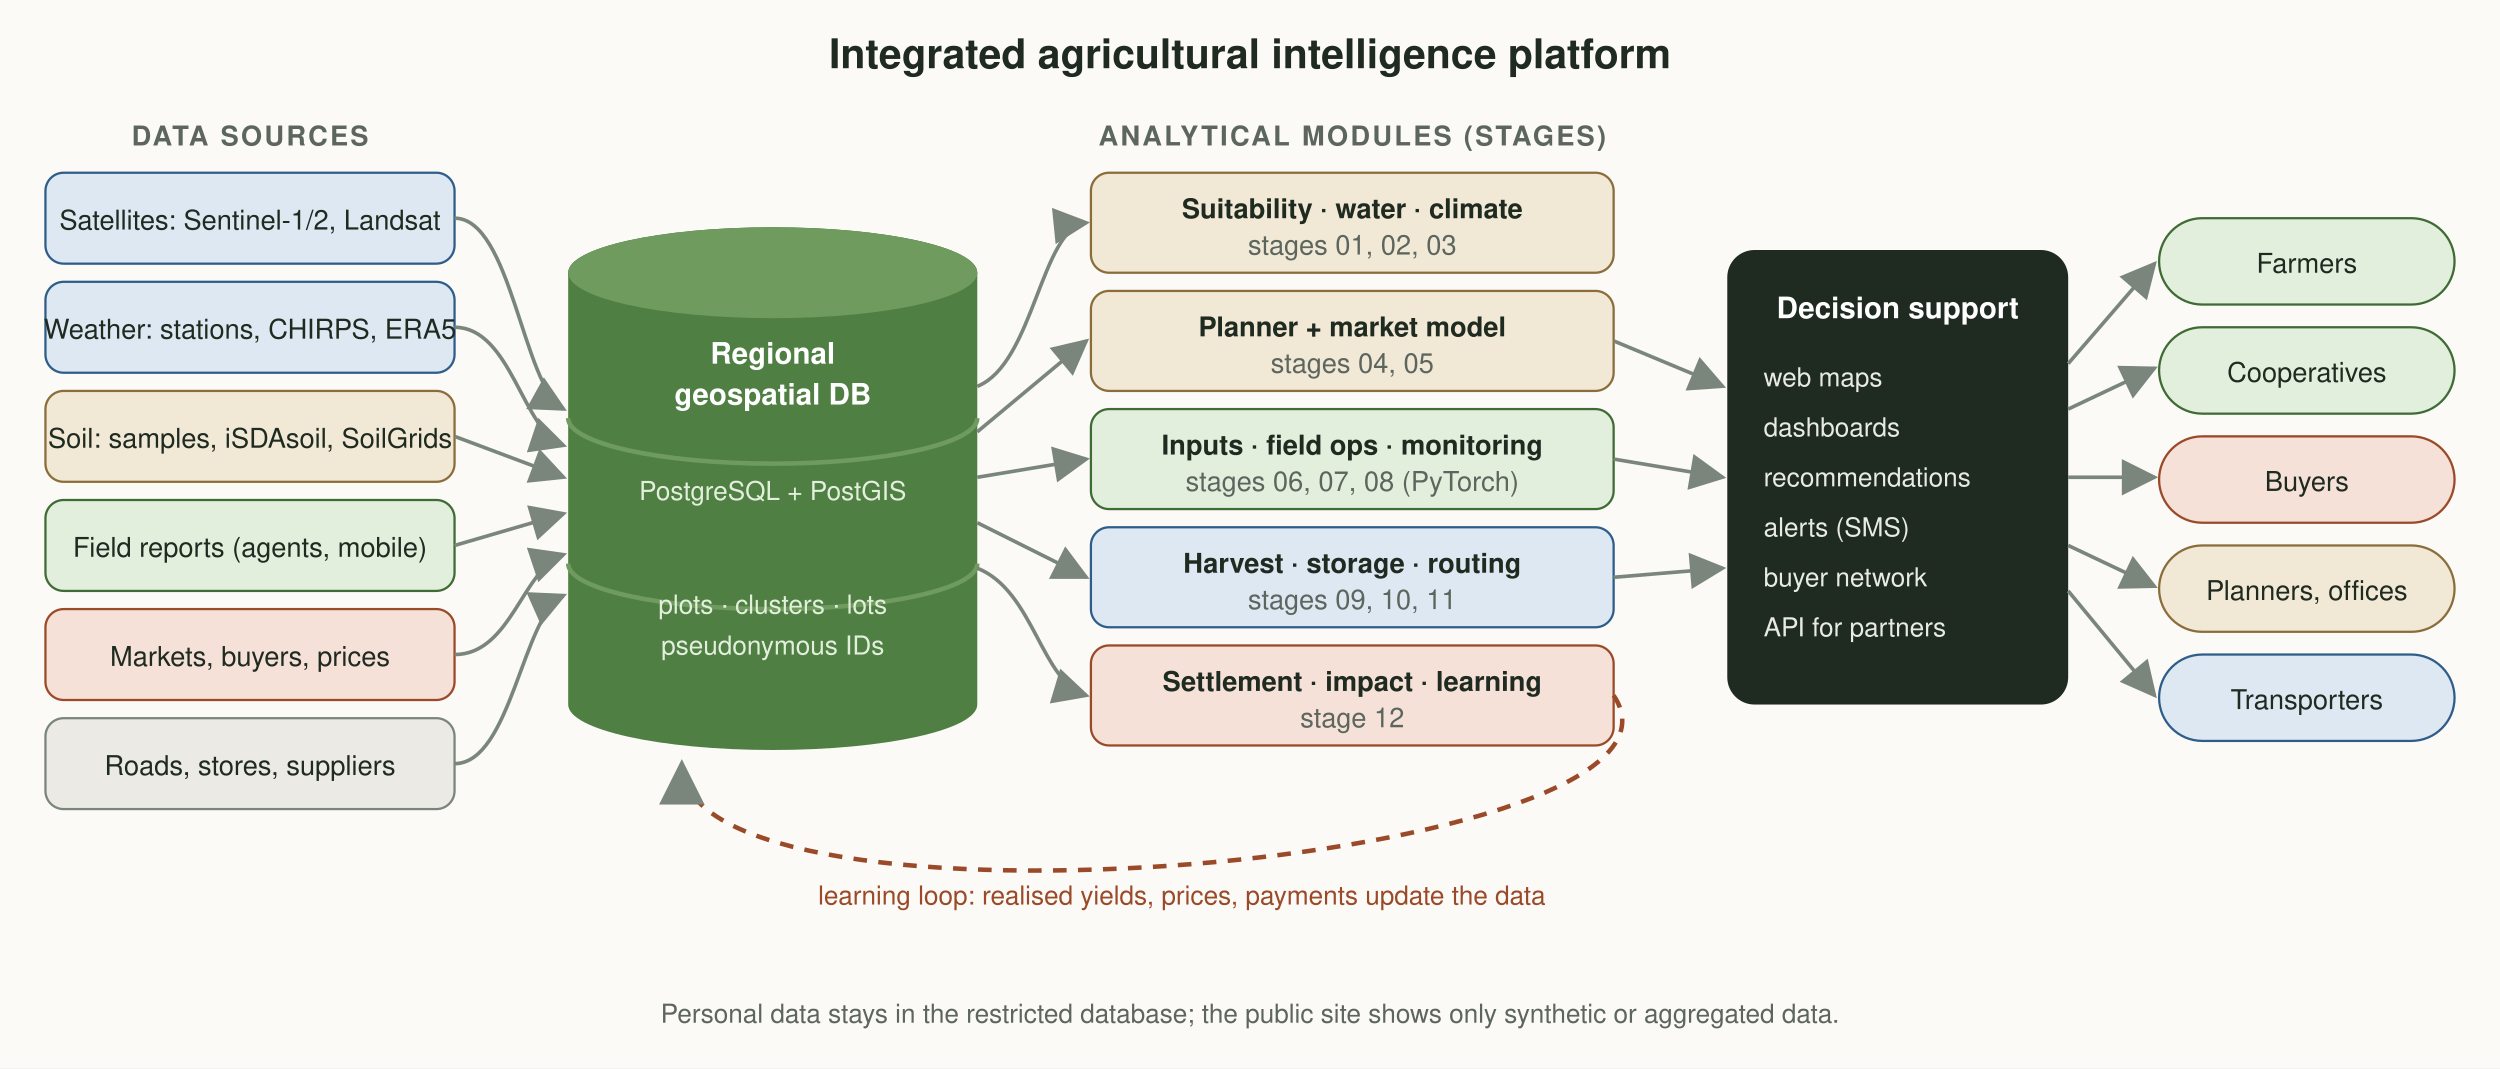
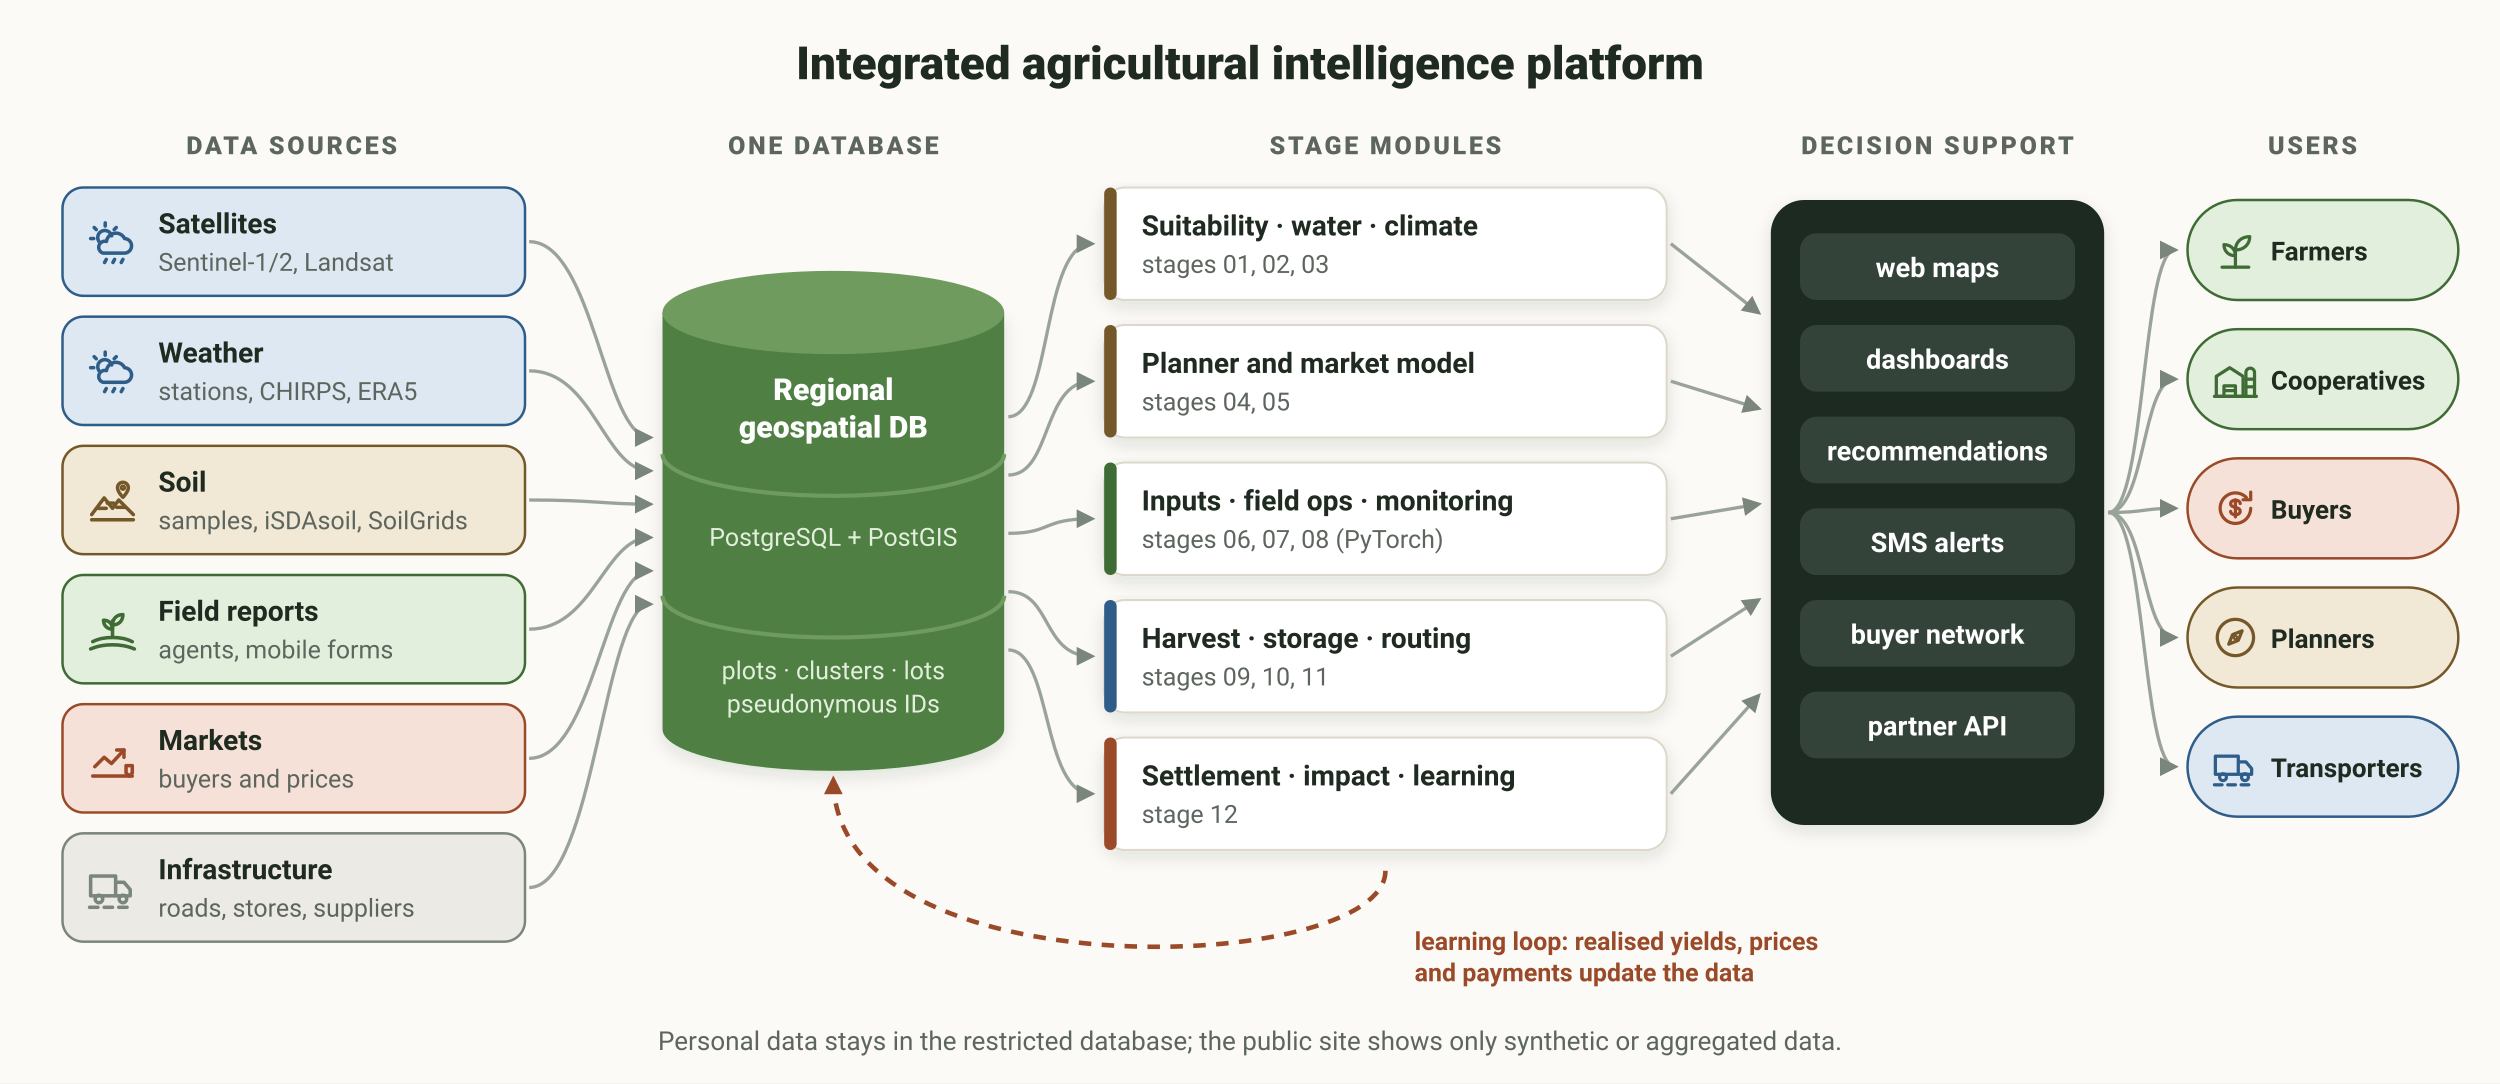
- <svg xmlns="http://www.w3.org/2000/svg" viewBox="0 0 1100 470" font-family="Helvetica, Arial, sans-serif">
-   <rect width="1100" height="470" fill="#fbfaf6" />
+ <svg xmlns="http://www.w3.org/2000/svg" viewBox="0 0 1200 520" font-family="system-ui, -apple-system, &quot;Segoe UI&quot;, Roboto, Arial, sans-serif" role="img" aria-labelledby="t d">
  <defs>
-     <marker id="a" markerWidth="10" markerHeight="10" refX="9" refY="5" orient="auto">
-       <path d="M0,0 L10,5 L0,10 z" fill="#7a857b" />
-     </marker>
+     <style>.s{fill:none;stroke:currentColor;stroke-width:1.7;stroke-linecap:round;stroke-linejoin:round} text{fill:#1f2a20} .m{fill:#5d665e}</style>
+     <filter id="sh" x="-10%" y="-10%" width="120%" height="140%">
+       <feDropShadow dx="0" dy="3" stdDeviation="4" flood-color="#1f2a20" flood-opacity=".12" />
+     </filter>
+     <marker id="ah-plan" viewBox="0 0 10 10" refX="8" refY="5" markerWidth="9" markerHeight="9" markerUnits="userSpaceOnUse" orient="auto-start-reverse">
+       <path d="M0 0L10 5L0 10z" fill="#74582a" />
+     </marker>
+     <marker id="ah-produce" viewBox="0 0 10 10" refX="8" refY="5" markerWidth="9" markerHeight="9" markerUnits="userSpaceOnUse" orient="auto-start-reverse">
+       <path d="M0 0L10 5L0 10z" fill="#3f6b34" />
+     </marker>
+     <marker id="ah-move" viewBox="0 0 10 10" refX="8" refY="5" markerWidth="9" markerHeight="9" markerUnits="userSpaceOnUse" orient="auto-start-reverse">
+       <path d="M0 0L10 5L0 10z" fill="#2f5d8a" />
+     </marker>
+     <marker id="ah-sell" viewBox="0 0 10 10" refX="8" refY="5" markerWidth="9" markerHeight="9" markerUnits="userSpaceOnUse" orient="auto-start-reverse">
+       <path d="M0 0L10 5L0 10z" fill="#9a4a28" />
+     </marker>
+     <marker id="ah-grey" viewBox="0 0 10 10" refX="8" refY="5" markerWidth="9" markerHeight="9" markerUnits="userSpaceOnUse" orient="auto-start-reverse">
+       <path d="M0 0L10 5L0 10z" fill="#7a857b" />
+     </marker>
+     <symbol id="i-01" viewBox="0 0 24 24">
+       <g class="s">
+         <path d="M2 19l6-8 4 5 3-4 7 7" />
+         <path d="M5 16h4M9.5 13.5h3M14 15.5h4" />
+         <path d="M2 21.5h20" />
+         <path d="M17 3.5a2.6 2.6 0 0 1 2.6 2.6c0 2-2.6 4.6-2.6 4.6s-2.6-2.6-2.6-4.6A2.6 2.6 0 0 1 17 3.5z" />
+         <circle cx="17" cy="6.1" r=".7" />
+       </g>
+     </symbol>
+     <symbol id="i-03" viewBox="0 0 24 24">
+       <g class="s">
+         <path d="M8.5 4.5V3M4.2 6.2l-1-1M3 10.5H1.5M12.8 6.2l1-1" />
+         <path d="M5.4 11.8a3.4 3.4 0 1 1 6.2-2.6" />
+         <path d="M7.5 17.5h10a3.5 3.5 0 0 0 .3-7 4.6 4.6 0 0 0-8.7 1.4 2.8 2.8 0 0 0-1.6 5.6z" />
+         <path d="M9 20.5l-.8 1.5M13 20.5l-.8 1.5M17 20.5l-.8 1.5" />
+       </g>
+     </symbol>
+     <symbol id="i-04" viewBox="0 0 24 24">
+       <g class="s">
+         <rect x="2.5" y="4" width="14" height="16" rx="2" />
+         <path d="M2.5 9.5h14M2.5 15h14M9.5 4v16" />
+         <path d="M19.5 21v-6" />
+         <path d="M19.5 15c0-2.2 1.3-3.5 3-3.5 0 2.2-1.3 3.5-3 3.5z" />
+         <path d="M19.5 17c0-1.8-1.1-2.8-2.5-2.8 0 1.8 1.1 2.8 2.5 2.8z" />
+       </g>
+     </symbol>
+     <symbol id="i-05" viewBox="0 0 24 24">
+       <g class="s">
+         <path d="M2.5 20.5h19" />
+         <path d="M3.5 16l4.5-4.5 3.5 3 6-6.5" />
+         <path d="M14 8h3.5v3.5" />
+         <path d="M18.5 15.5h3v3.5l-1.5 1.5-1.5-1.5z" />
+       </g>
+     </symbol>
+     <symbol id="i-07" viewBox="0 0 24 24">
+       <g class="s">
+         <path d="M12 15V8" />
+         <path d="M12 10c0-3 2-5 5-5 0 3-2 5-5 5z" />
+         <path d="M12 12c0-2.6-1.8-4.3-4.3-4.3 0 2.6 1.8 4.3 4.3 4.3z" />
+         <path d="M2.5 18c3-1.5 6-2 9.5-2s6.5.5 9.5 2" />
+         <path d="M1.5 21.5c3.5-1.5 7-2 10.5-2s7 .5 10.5 2" />
+       </g>
+     </symbol>
+     <symbol id="i-08" viewBox="0 0 24 24">
+       <g class="s">
+         <g transform="rotate(-45 13 10)">
+           <rect x="11.2" y="8.2" width="3.6" height="3.6" rx=".7" />
+           <rect x="5" y="8.5" width="4.4" height="3" rx=".4" />
+           <rect x="16.6" y="8.5" width="4.4" height="3" rx=".4" />
+           <path d="M9.4 10h1.8M14.8 10h1.8M13 11.8v2" />
+         </g>
+         <path d="M3.5 16.5a4 4 0 0 0 4 4M3.5 13a7.5 7.5 0 0 0 7.5 7.5" />
+       </g>
+     </symbol>
+     <symbol id="i-10" viewBox="0 0 24 24">
+       <g class="s">
+         <path d="M2 10.5l7-4.5 7 4.5V21H2z" />
+         <path d="M6 21v-5.5h6V21M6 18h6" />
+         <path d="M17.5 21V8.5a2.25 2.25 0 0 1 4.5 0V21" />
+         <path d="M17.5 12h4.5M17.5 16h4.5M1 21h22" />
+       </g>
+     </symbol>
+     <symbol id="i-11" viewBox="0 0 24 24">
+       <g class="s">
+         <path d="M1.5 6.5h12V16h-12zM13.5 9.5h4l3 3.5V16h-7" />
+         <circle cx="5.5" cy="17.5" r="1.8" />
+         <circle cx="17" cy="17.5" r="1.8" />
+         <path d="M1 21.5h4M8 21.5h4M15 21.5h4" />
+       </g>
+     </symbol>
+     <symbol id="i-12" viewBox="0 0 24 24">
+       <g class="s">
+         <ellipse cx="9" cy="16" rx="5.5" ry="2.2" />
+         <path d="M3.5 16v3c0 1.2 2.5 2.2 5.5 2.2s5.5-1 5.5-2.2v-3" />
+         <path d="M3.5 12.5c0-1.2 2.5-2.2 5.5-2.2s5.5 1 5.5 2.2-2.5 2.2-5.5 2.2" />
+         <path d="M15 4.5a5.5 5.5 0 0 1 6 7" />
+         <path d="M21.8 9.2l-.8 2.3-2.2-.9" />
+         <path d="M12 3.5l3 1-1 3" />
+       </g>
+     </symbol>
+     <symbol id="d-plan" viewBox="0 0 24 24">
+       <g class="s">
+         <circle cx="12" cy="12" r="9.5" />
+         <path d="M15.5 8.5l-2 5-5 2 2-5z" />
+         <circle cx="12" cy="12" r=".6" />
+       </g>
+     </symbol>
+     <symbol id="d-produce" viewBox="0 0 24 24">
+       <g class="s">
+         <path d="M12 21v-9" />
+         <path d="M12 12c0-4 3-7 7.5-7 0 4-3 7-7.5 7z" />
+         <path d="M12 15c0-3.4-2.4-5.8-6-5.8 0 3.4 2.4 5.8 6 5.8z" />
+         <path d="M5 21h14" />
+       </g>
+     </symbol>
+     <symbol id="d-move" viewBox="0 0 24 24">
+       <g class="s">
+         <path d="M3 8h14M13 4l4 4-4 4" />
+         <path d="M21 16H7M11 12l-4 4 4 4" />
+       </g>
+     </symbol>
+     <symbol id="d-sell" viewBox="0 0 24 24">
+       <g class="s">
+         <path d="M20 12a8 8 0 1 1-2.3-5.7" />
+         <path d="M20 3.5v4h-4" />
+         <path d="M12 7.5v9M14.5 9.5c0-1-1.1-1.8-2.5-1.8s-2.5.8-2.5 1.9 1.1 1.6 2.5 1.9 2.5.9 2.5 2-1.1 1.9-2.5 1.9-2.5-.8-2.5-1.8" />
+       </g>
+     </symbol>
  </defs>
-   <text x="550" y="30" text-anchor="middle" font-size="18" font-weight="bold" fill="#1f2a20">Integrated agricultural intelligence platform</text>
-   <text x="110" y="64" text-anchor="middle" font-size="12" font-weight="bold" fill="#5d665e" letter-spacing="1">DATA SOURCES</text>
-   <g font-size="12" fill="#1f2a20">
-     <rect x="20" y="76" width="180" height="40" rx="8" fill="#dde8f3" stroke="#2f5d8a" />
-     <text x="110" y="101" text-anchor="middle">Satellites: Sentinel-1/2, Landsat</text>
-     <rect x="20" y="124" width="180" height="40" rx="8" fill="#dde8f3" stroke="#2f5d8a" />
-     <text x="110" y="149" text-anchor="middle">Weather: stations, CHIRPS, ERA5</text>
-     <rect x="20" y="172" width="180" height="40" rx="8" fill="#f1e8d6" stroke="#8a6d3b" />
-     <text x="110" y="197" text-anchor="middle">Soil: samples, iSDAsoil, SoilGrids</text>
-     <rect x="20" y="220" width="180" height="40" rx="8" fill="#e3efdd" stroke="#3f6b34" />
-     <text x="110" y="245" text-anchor="middle">Field reports (agents, mobile)</text>
-     <rect x="20" y="268" width="180" height="40" rx="8" fill="#f5e1d7" stroke="#9a4a28" />
-     <text x="110" y="293" text-anchor="middle">Markets, buyers, prices</text>
-     <rect x="20" y="316" width="180" height="40" rx="8" fill="#eceae4" stroke="#7a857b" />
-     <text x="110" y="341" text-anchor="middle">Roads, stores, suppliers</text>
-   </g>
-   <g transform="translate(250 120)">
-     <ellipse cx="90" cy="0" rx="90" ry="20" fill="#3f6b34" />
-     <path d="M0 0 v190 a90 20 0 0 0 180 0 v-190" fill="#4f7f42" />
-     <ellipse cx="90" cy="0" rx="90" ry="20" fill="#6f9b5e" />
-     <path d="M0 64 a90 20 0 0 0 180 0 M0 128 a90 20 0 0 0 180 0" fill="none" stroke="#6f9b5e" stroke-width="2" />
-     <text x="90" y="40" text-anchor="middle" font-size="13" font-weight="bold" fill="#fff">Regional</text>
-     <text x="90" y="58" text-anchor="middle" font-size="13" font-weight="bold" fill="#fff">geospatial DB</text>
-     <text x="90" y="100" text-anchor="middle" font-size="11.5" fill="#e3efdd">PostgreSQL + PostGIS</text>
-     <text x="90" y="150" text-anchor="middle" font-size="11.5" fill="#e3efdd">plots · clusters · lots</text>
-     <text x="90" y="168" text-anchor="middle" font-size="11.5" fill="#e3efdd">pseudonymous IDs</text>
-   </g>
-   <g stroke="#7a857b" stroke-width="1.6" fill="none" marker-end="url(#a)">
-     <path d="M200 96 C225 96 230 170 248 180" />
-     <path d="M200 144 C225 144 230 190 248 196" />
-     <path d="M200 192 L248 210" />
-     <path d="M200 240 L248 226" />
-     <path d="M200 288 C225 288 230 250 248 244" />
-     <path d="M200 336 C225 336 230 270 248 262" />
-   </g>
-   <text x="595" y="64" text-anchor="middle" font-size="12" font-weight="bold" fill="#5d665e" letter-spacing="1">ANALYTICAL MODULES (STAGES)</text>
-   <g font-size="12" fill="#1f2a20">
-     <rect x="480" y="76" width="230" height="44" rx="8" fill="#f1e8d6" stroke="#8a6d3b" />
-     <text x="595" y="96" text-anchor="middle" font-weight="bold">Suitability · water · climate</text>
-     <text x="595" y="112" text-anchor="middle" fill="#5d665e">stages 01, 02, 03</text>
-     <rect x="480" y="128" width="230" height="44" rx="8" fill="#f1e8d6" stroke="#8a6d3b" />
-     <text x="595" y="148" text-anchor="middle" font-weight="bold">Planner + market model</text>
-     <text x="595" y="164" text-anchor="middle" fill="#5d665e">stages 04, 05</text>
-     <rect x="480" y="180" width="230" height="44" rx="8" fill="#e3efdd" stroke="#3f6b34" />
-     <text x="595" y="200" text-anchor="middle" font-weight="bold">Inputs · field ops · monitoring</text>
-     <text x="595" y="216" text-anchor="middle" fill="#5d665e">stages 06, 07, 08 (PyTorch)</text>
-     <rect x="480" y="232" width="230" height="44" rx="8" fill="#dde8f3" stroke="#2f5d8a" />
-     <text x="595" y="252" text-anchor="middle" font-weight="bold">Harvest · storage · routing</text>
-     <text x="595" y="268" text-anchor="middle" fill="#5d665e">stages 09, 10, 11</text>
-     <rect x="480" y="284" width="230" height="44" rx="8" fill="#f5e1d7" stroke="#9a4a28" />
-     <text x="595" y="304" text-anchor="middle" font-weight="bold">Settlement · impact · learning</text>
-     <text x="595" y="320" text-anchor="middle" fill="#5d665e">stage 12</text>
-   </g>
-   <g stroke="#7a857b" stroke-width="1.6" fill="none" marker-end="url(#a)">
-     <path d="M430 170 C455 160 458 100 478 98" />
-     <path d="M430 190 L478 150" />
-     <path d="M430 210 L478 202" />
-     <path d="M430 230 L478 254" />
-     <path d="M430 250 C455 260 458 300 478 306" />
-   </g>
-   <path d="M710 306 C760 380 300 420 300 336" fill="none" stroke="#9a4a28" stroke-width="2" stroke-dasharray="6 5" marker-end="url(#a)" />
-   <text x="520" y="398" text-anchor="middle" font-size="11.5" fill="#9a4a28">learning loop: realised yields, prices, payments update the data</text>
-   <rect x="760" y="110" width="150" height="200" rx="12" fill="#1f2a20" />
-   <text x="835" y="140" text-anchor="middle" font-size="13" font-weight="bold" fill="#fff">Decision support</text>
-   <g font-size="11.5" fill="#e7ebe4">
-     <text x="776" y="170">web maps</text>
-     <text x="776" y="192">dashboards</text>
-     <text x="776" y="214">recommendations</text>
-     <text x="776" y="236">alerts (SMS)</text>
-     <text x="776" y="258">buyer network</text>
-     <text x="776" y="280">API for partners</text>
-   </g>
-   <g stroke="#7a857b" stroke-width="1.6" fill="none" marker-end="url(#a)">
-     <path d="M710 150 L758 170" />
-     <path d="M710 202 L758 210" />
-     <path d="M710 254 L758 250" />
-   </g>
-   <g font-size="12" fill="#1f2a20">
-     <rect x="950" y="96" width="130" height="38" rx="19" fill="#e3efdd" stroke="#3f6b34" />
-     <text x="1015" y="120" text-anchor="middle">Farmers</text>
-     <rect x="950" y="144" width="130" height="38" rx="19" fill="#e3efdd" stroke="#3f6b34" />
-     <text x="1015" y="168" text-anchor="middle">Cooperatives</text>
-     <rect x="950" y="192" width="130" height="38" rx="19" fill="#f5e1d7" stroke="#9a4a28" />
-     <text x="1015" y="216" text-anchor="middle">Buyers</text>
-     <rect x="950" y="240" width="130" height="38" rx="19" fill="#f1e8d6" stroke="#8a6d3b" />
-     <text x="1015" y="264" text-anchor="middle">Planners, offices</text>
-     <rect x="950" y="288" width="130" height="38" rx="19" fill="#dde8f3" stroke="#2f5d8a" />
-     <text x="1015" y="312" text-anchor="middle">Transporters</text>
-   </g>
-   <g stroke="#7a857b" stroke-width="1.6" fill="none" marker-end="url(#a)">
-     <path d="M910 160 L948 116" />
-     <path d="M910 180 L948 162" />
-     <path d="M910 210 L948 210" />
-     <path d="M910 240 L948 258" />
-     <path d="M910 260 L948 306" />
-   </g>
-   <text x="550" y="450" text-anchor="middle" font-size="11.5" fill="#5d665e">Personal data stays in the restricted database; the public site shows only synthetic or aggregated data.</text>
+   <rect width="1200" height="520" fill="#fbfaf6" />
+   <text x="600.0" y="38" font-size="22" font-weight="800" text-anchor="middle">Integrated agricultural intelligence platform</text>
+   <text x="140" y="74" font-size="12" font-weight="800" letter-spacing="1.3" text-anchor="middle" class="m">DATA SOURCES</text>
+   <rect x="30" y="90" width="222" height="52" rx="10" fill="#dde8f3" stroke="#2f5d8a" stroke-width="1.2" />
+   <svg x="42" y="104" width="24" height="24" style="color:#2f5d8a">
+     <use href="#i-03" />
+   </svg>
+   <text x="76" y="112" font-size="13.5" font-weight="700">Satellites</text>
+   <text x="76" y="130" font-size="12" class="m">Sentinel-1/2, Landsat</text>
+   <path d="M254 116 C285 116 290 210.0 312 210.0" fill="none" stroke="#9aa39a" stroke-width="1.6" marker-end="url(#ah-grey)" />
+   <rect x="30" y="152" width="222" height="52" rx="10" fill="#dde8f3" stroke="#2f5d8a" stroke-width="1.2" />
+   <svg x="42" y="166" width="24" height="24" style="color:#2f5d8a">
+     <use href="#i-03" />
+   </svg>
+   <text x="76" y="174" font-size="13.5" font-weight="700">Weather</text>
+   <text x="76" y="192" font-size="12" class="m">stations, CHIRPS, ERA5</text>
+   <path d="M254 178 C285 178 290 226.0 312 226.0" fill="none" stroke="#9aa39a" stroke-width="1.6" marker-end="url(#ah-grey)" />
+   <rect x="30" y="214" width="222" height="52" rx="10" fill="#f1e8d6" stroke="#74582a" stroke-width="1.2" />
+   <svg x="42" y="228" width="24" height="24" style="color:#74582a">
+     <use href="#i-01" />
+   </svg>
+   <text x="76" y="236" font-size="13.5" font-weight="700">Soil</text>
+   <text x="76" y="254" font-size="12" class="m">samples, iSDAsoil, SoilGrids</text>
+   <path d="M254 240 C285 240 290 242.0 312 242.0" fill="none" stroke="#9aa39a" stroke-width="1.6" marker-end="url(#ah-grey)" />
+   <rect x="30" y="276" width="222" height="52" rx="10" fill="#e3efdd" stroke="#3f6b34" stroke-width="1.2" />
+   <svg x="42" y="290" width="24" height="24" style="color:#3f6b34">
+     <use href="#i-07" />
+   </svg>
+   <text x="76" y="298" font-size="13.5" font-weight="700">Field reports</text>
+   <text x="76" y="316" font-size="12" class="m">agents, mobile forms</text>
+   <path d="M254 302 C285 302 290 258.0 312 258.0" fill="none" stroke="#9aa39a" stroke-width="1.6" marker-end="url(#ah-grey)" />
+   <rect x="30" y="338" width="222" height="52" rx="10" fill="#f5e1d7" stroke="#9a4a28" stroke-width="1.2" />
+   <svg x="42" y="352" width="24" height="24" style="color:#9a4a28">
+     <use href="#i-05" />
+   </svg>
+   <text x="76" y="360" font-size="13.5" font-weight="700">Markets</text>
+   <text x="76" y="378" font-size="12" class="m">buyers and prices</text>
+   <path d="M254 364 C285 364 290 274.0 312 274.0" fill="none" stroke="#9aa39a" stroke-width="1.6" marker-end="url(#ah-grey)" />
+   <rect x="30" y="400" width="222" height="52" rx="10" fill="#eceae4" stroke="#7a857b" stroke-width="1.2" />
+   <svg x="42" y="414" width="24" height="24" style="color:#7a857b">
+     <use href="#i-11" />
+   </svg>
+   <text x="76" y="422" font-size="13.5" font-weight="700">Infrastructure</text>
+   <text x="76" y="440" font-size="12" class="m">roads, stores, suppliers</text>
+   <path d="M254 426 C285 426 290 290.0 312 290.0" fill="none" stroke="#9aa39a" stroke-width="1.6" marker-end="url(#ah-grey)" />
+   <text x="400" y="74" font-size="12" font-weight="800" letter-spacing="1.3" text-anchor="middle" class="m">ONE DATABASE</text>
+   <g filter="url(#sh)">
+     <path d="M318 150 v200 a82 20 0 0 0 164 0 v-200" fill="#4f7f42" />
+   </g>
+   <ellipse cx="400" cy="150" rx="82" ry="20" fill="#6f9b5e" />
+   <path d="M318 218 a82 20 0 0 0 164 0 M318 286 a82 20 0 0 0 164 0" fill="none" stroke="#6f9b5e" stroke-width="2" />
+   <text style="fill:#fff" x="400" y="192" font-size="14.5" font-weight="800" text-anchor="middle">Regional</text>
+   <text style="fill:#fff" x="400" y="210" font-size="14.5" font-weight="800" text-anchor="middle">geospatial DB</text>
+   <text style="fill:#e3efdd" x="400" y="262" font-size="12" font-weight="normal" text-anchor="middle">PostgreSQL + PostGIS</text>
+   <text style="fill:#e3efdd" x="400" y="326" font-size="12" font-weight="normal" text-anchor="middle">plots · clusters · lots</text>
+   <text style="fill:#e3efdd" x="400" y="342" font-size="12" font-weight="normal" text-anchor="middle">pseudonymous IDs</text>
+   <text x="665.0" y="74" font-size="12" font-weight="800" letter-spacing="1.3" text-anchor="middle" class="m">STAGE MODULES</text>
+   <g filter="url(#sh)">
+     <rect x="530" y="90" width="270" height="54" rx="10" fill="#fff" stroke="#ddd8cb" />
+   </g>
+   <rect x="530" y="90" width="6" height="54" rx="3" fill="#74582a" />
+   <text x="548" y="113" font-size="13.5" font-weight="700">Suitability · water · climate</text>
+   <text x="548" y="131" font-size="12" class="m">stages 01, 02, 03</text>
+   <path d="M484 200 C505 200 500 117 524 117" fill="none" stroke="#9aa39a" stroke-width="1.6" marker-end="url(#ah-grey)" />
+   <g filter="url(#sh)">
+     <rect x="530" y="156" width="270" height="54" rx="10" fill="#fff" stroke="#ddd8cb" />
+   </g>
+   <rect x="530" y="156" width="6" height="54" rx="3" fill="#74582a" />
+   <text x="548" y="179" font-size="13.5" font-weight="700">Planner and market model</text>
+   <text x="548" y="197" font-size="12" class="m">stages 04, 05</text>
+   <path d="M484 228 C505 228 500 183 524 183" fill="none" stroke="#9aa39a" stroke-width="1.6" marker-end="url(#ah-grey)" />
+   <g filter="url(#sh)">
+     <rect x="530" y="222" width="270" height="54" rx="10" fill="#fff" stroke="#ddd8cb" />
+   </g>
+   <rect x="530" y="222" width="6" height="54" rx="3" fill="#3f6b34" />
+   <text x="548" y="245" font-size="13.5" font-weight="700">Inputs · field ops · monitoring</text>
+   <text x="548" y="263" font-size="12" class="m">stages 06, 07, 08 (PyTorch)</text>
+   <path d="M484 256 C505 256 500 249 524 249" fill="none" stroke="#9aa39a" stroke-width="1.6" marker-end="url(#ah-grey)" />
+   <g filter="url(#sh)">
+     <rect x="530" y="288" width="270" height="54" rx="10" fill="#fff" stroke="#ddd8cb" />
+   </g>
+   <rect x="530" y="288" width="6" height="54" rx="3" fill="#2f5d8a" />
+   <text x="548" y="311" font-size="13.5" font-weight="700">Harvest · storage · routing</text>
+   <text x="548" y="329" font-size="12" class="m">stages 09, 10, 11</text>
+   <path d="M484 284 C505 284 500 315 524 315" fill="none" stroke="#9aa39a" stroke-width="1.6" marker-end="url(#ah-grey)" />
+   <g filter="url(#sh)">
+     <rect x="530" y="354" width="270" height="54" rx="10" fill="#fff" stroke="#ddd8cb" />
+   </g>
+   <rect x="530" y="354" width="6" height="54" rx="3" fill="#9a4a28" />
+   <text x="548" y="377" font-size="13.5" font-weight="700">Settlement · impact · learning</text>
+   <text x="548" y="395" font-size="12" class="m">stage 12</text>
+   <path d="M484 312 C505 312 500 381 524 381" fill="none" stroke="#9aa39a" stroke-width="1.6" marker-end="url(#ah-grey)" />
+   <path d="M665.0 418 C665.0 468 400 478 400 374" fill="none" stroke="#9a4a28" stroke-width="2.2" stroke-dasharray="6 5" marker-end="url(#ah-sell)" />
+   <text style="fill:#9a4a28" x="679.0" y="456" font-size="12" font-weight="600" text-anchor="start">learning loop: realised yields, prices</text>
+   <text style="fill:#9a4a28" x="679.0" y="471" font-size="12" font-weight="600" text-anchor="start">and payments update the data</text>
+   <text x="930.0" y="74" font-size="12" font-weight="800" letter-spacing="1.3" text-anchor="middle" class="m">DECISION SUPPORT</text>
+   <g filter="url(#sh)">
+     <rect x="850" y="96" width="160" height="300" rx="16" fill="#1f2a20" />
+   </g>
+   <path d="M802 117 L844 150" fill="none" stroke="#9aa39a" stroke-width="1.6" marker-end="url(#ah-grey)" />
+   <path d="M802 183 L844 196" fill="none" stroke="#9aa39a" stroke-width="1.6" marker-end="url(#ah-grey)" />
+   <path d="M802 249 L844 242" fill="none" stroke="#9aa39a" stroke-width="1.6" marker-end="url(#ah-grey)" />
+   <path d="M802 315 L844 288" fill="none" stroke="#9aa39a" stroke-width="1.6" marker-end="url(#ah-grey)" />
+   <path d="M802 381 L844 334" fill="none" stroke="#9aa39a" stroke-width="1.6" marker-end="url(#ah-grey)" />
+   <rect x="864" y="112" width="132" height="32" rx="8" fill="#33433a" />
+   <text x="930.0" y="133" font-size="13" font-weight="600" text-anchor="middle" style="fill:#fff">web maps</text>
+   <rect x="864" y="156" width="132" height="32" rx="8" fill="#33433a" />
+   <text x="930.0" y="177" font-size="13" font-weight="600" text-anchor="middle" style="fill:#fff">dashboards</text>
+   <rect x="864" y="200" width="132" height="32" rx="8" fill="#33433a" />
+   <text x="930.0" y="221" font-size="13" font-weight="600" text-anchor="middle" style="fill:#fff">recommendations</text>
+   <rect x="864" y="244" width="132" height="32" rx="8" fill="#33433a" />
+   <text x="930.0" y="265" font-size="13" font-weight="600" text-anchor="middle" style="fill:#fff">SMS alerts</text>
+   <rect x="864" y="288" width="132" height="32" rx="8" fill="#33433a" />
+   <text x="930.0" y="309" font-size="13" font-weight="600" text-anchor="middle" style="fill:#fff">buyer network</text>
+   <rect x="864" y="332" width="132" height="32" rx="8" fill="#33433a" />
+   <text x="930.0" y="353" font-size="13" font-weight="600" text-anchor="middle" style="fill:#fff">partner API</text>
+   <text x="1110" y="74" font-size="12" font-weight="800" letter-spacing="1.3" text-anchor="middle" class="m">USERS</text>
+   <rect x="1050" y="96" width="130" height="48" rx="24" fill="#e3efdd" stroke="#3f6b34" stroke-width="1.2" />
+   <svg x="1062" y="109" width="22" height="22" style="color:#3f6b34">
+     <use href="#d-produce" />
+   </svg>
+   <text x="1090" y="125" font-size="12.5" font-weight="700">Farmers</text>
+   <path d="M1012 246 C1030 246 1028 120 1044 120" fill="none" stroke="#9aa39a" stroke-width="1.6" marker-end="url(#ah-grey)" />
+   <rect x="1050" y="158" width="130" height="48" rx="24" fill="#e3efdd" stroke="#3f6b34" stroke-width="1.2" />
+   <svg x="1062" y="171" width="22" height="22" style="color:#3f6b34">
+     <use href="#i-10" />
+   </svg>
+   <text x="1090" y="187" font-size="12.5" font-weight="700">Cooperatives</text>
+   <path d="M1012 246 C1030 246 1028 182 1044 182" fill="none" stroke="#9aa39a" stroke-width="1.6" marker-end="url(#ah-grey)" />
+   <rect x="1050" y="220" width="130" height="48" rx="24" fill="#f5e1d7" stroke="#9a4a28" stroke-width="1.2" />
+   <svg x="1062" y="233" width="22" height="22" style="color:#9a4a28">
+     <use href="#d-sell" />
+   </svg>
+   <text x="1090" y="249" font-size="12.5" font-weight="700">Buyers</text>
+   <path d="M1012 246 C1030 246 1028 244 1044 244" fill="none" stroke="#9aa39a" stroke-width="1.6" marker-end="url(#ah-grey)" />
+   <rect x="1050" y="282" width="130" height="48" rx="24" fill="#f1e8d6" stroke="#74582a" stroke-width="1.2" />
+   <svg x="1062" y="295" width="22" height="22" style="color:#74582a">
+     <use href="#d-plan" />
+   </svg>
+   <text x="1090" y="311" font-size="12.5" font-weight="700">Planners</text>
+   <path d="M1012 246 C1030 246 1028 306 1044 306" fill="none" stroke="#9aa39a" stroke-width="1.6" marker-end="url(#ah-grey)" />
+   <rect x="1050" y="344" width="130" height="48" rx="24" fill="#dde8f3" stroke="#2f5d8a" stroke-width="1.2" />
+   <svg x="1062" y="357" width="22" height="22" style="color:#2f5d8a">
+     <use href="#i-11" />
+   </svg>
+   <text x="1090" y="373" font-size="12.5" font-weight="700">Transporters</text>
+   <path d="M1012 246 C1030 246 1028 368 1044 368" fill="none" stroke="#9aa39a" stroke-width="1.6" marker-end="url(#ah-grey)" />
+   <text x="600.0" y="504" font-size="12.5" text-anchor="middle" class="m">Personal data stays in the restricted database; the public site shows only synthetic or aggregated data.</text>
</svg>
